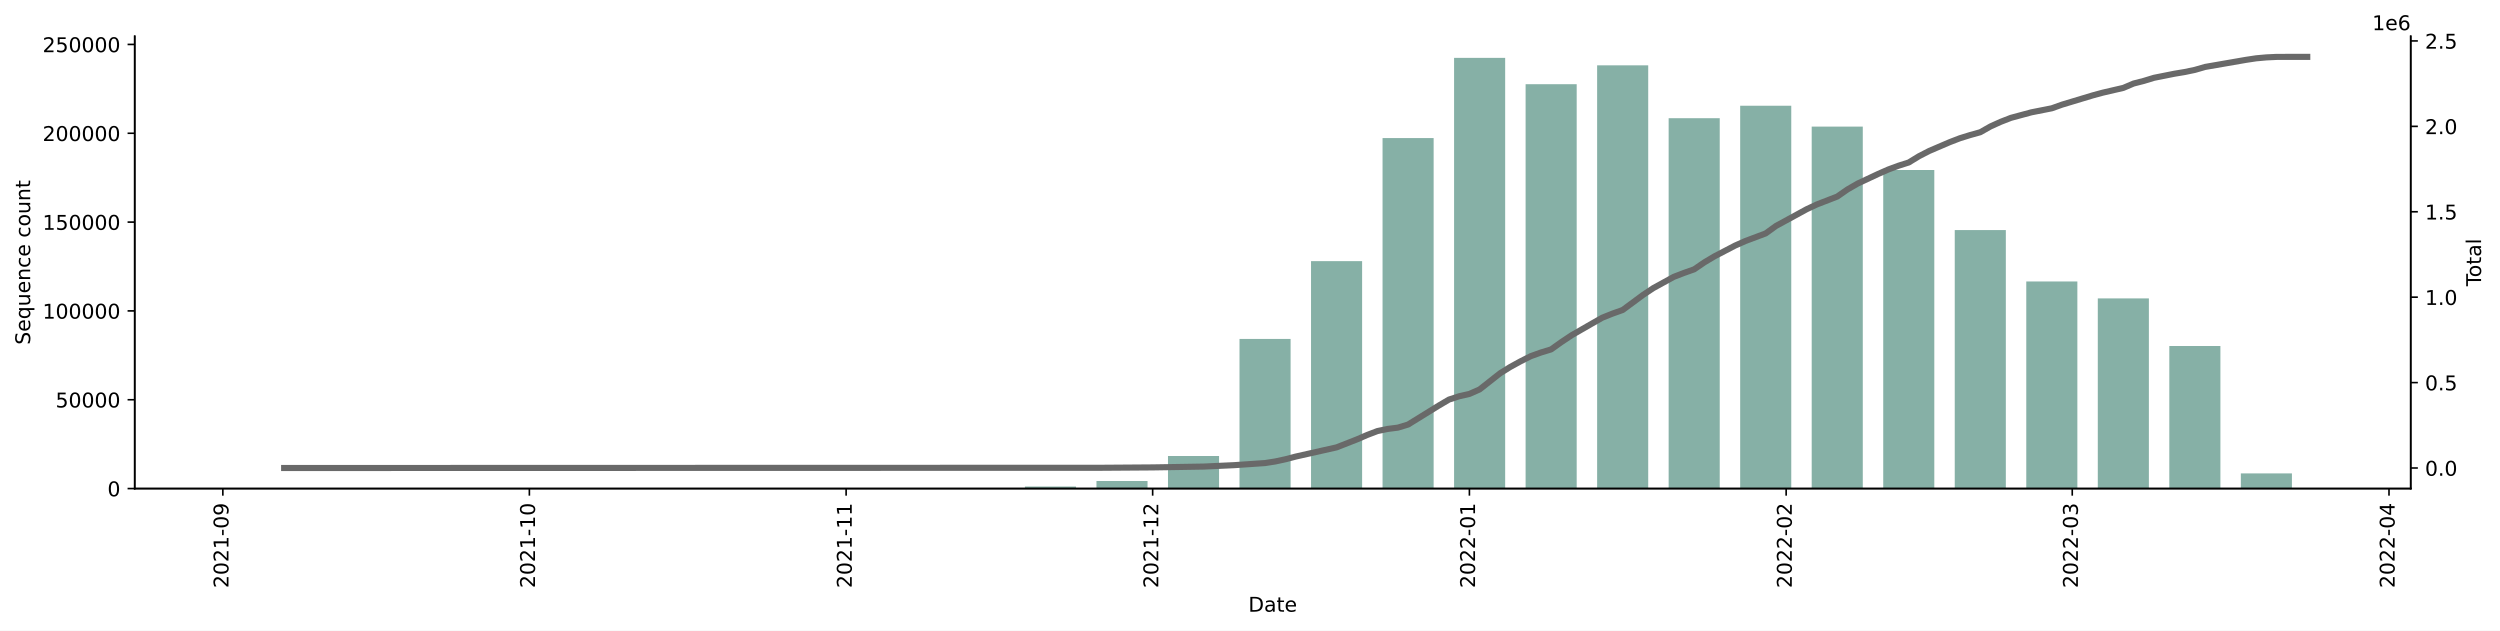
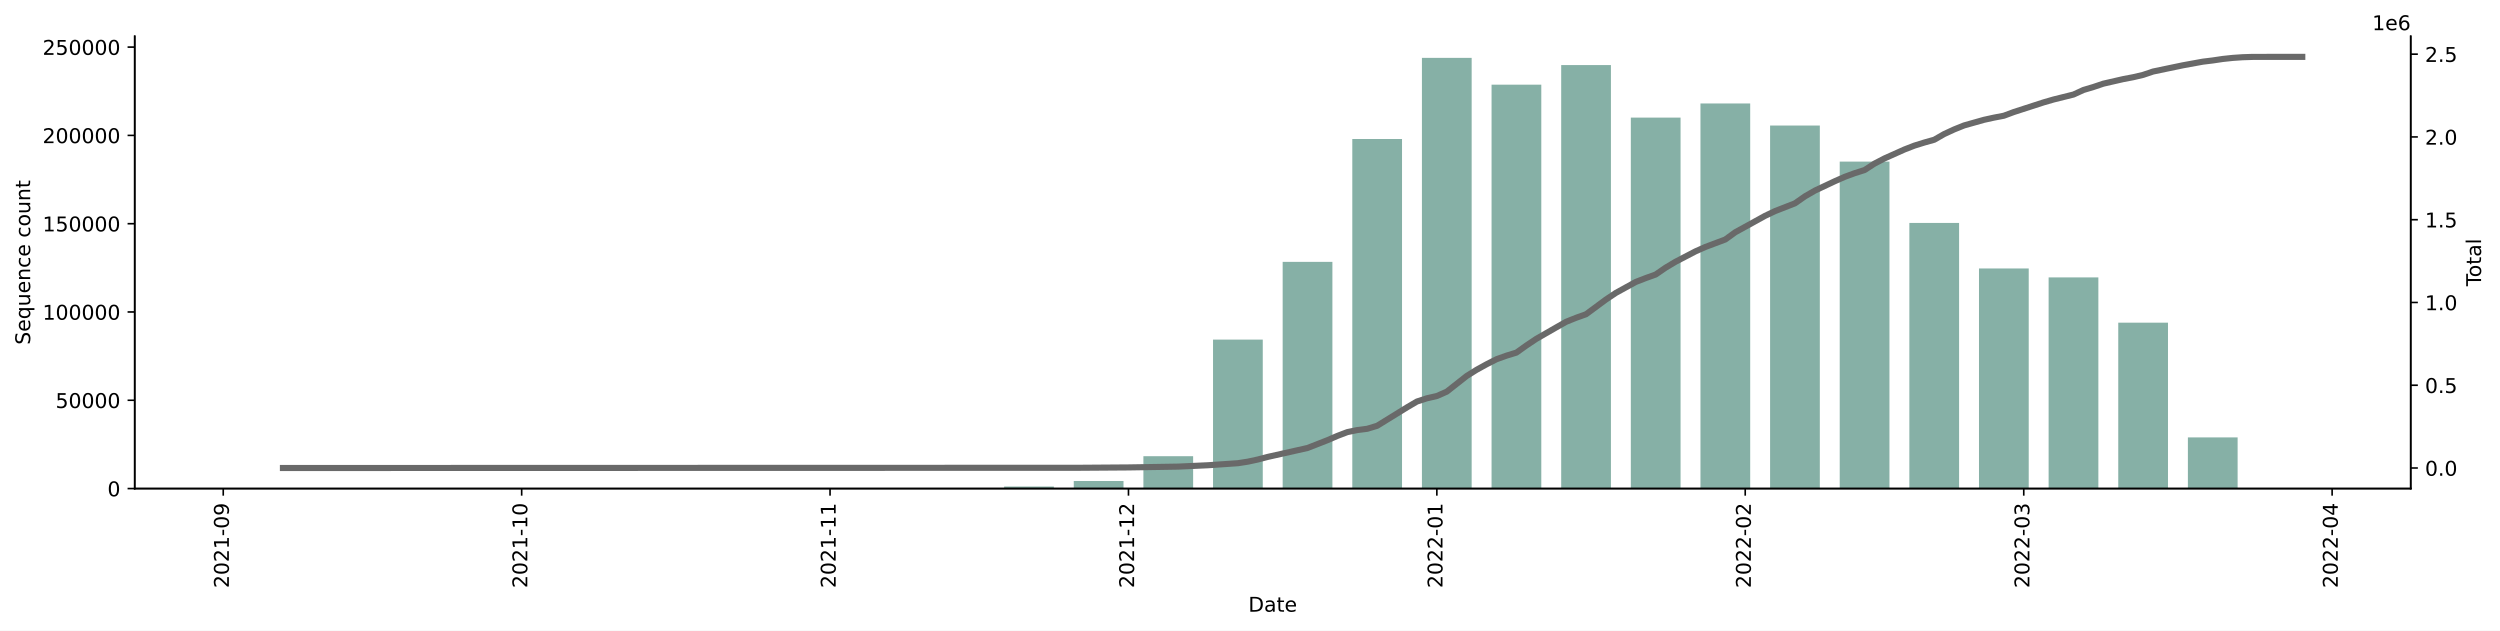
<svg xmlns="http://www.w3.org/2000/svg" xmlns:xlink="http://www.w3.org/1999/xlink" width="1225.834pt" height="309.219pt" viewBox="0 0 1225.834 309.219" version="1.1">
  <defs>
    <style type="text/css">*{stroke-linejoin: round; stroke-linecap: butt}</style>
  </defs>
  <g id="figure_1">
    <g id="patch_1">
      <path d="M 0 309.219  L 1225.834 309.219  L 1225.834 0  L 0 0  z " style="fill: #ffffff" />
    </g>
    <g id="axes_1">
      <g id="patch_2">
        <path d="M 66.053 239.558  L 1182.053 239.558  L 1182.053 17.798  L 66.053 17.798  z " style="fill: #ffffff" />
      </g>
      <g id="patch_3">
-         <path d="M 116.78 239.558  L 141.831 239.558  L 141.831 239.556  L 116.78 239.556  z " clip-path="url(#p757a3df836)" style="fill: #86b0a6" />
+         <path d="M 116.78 239.558  L 141.169 239.558  L 141.169 239.556  L 116.78 239.556  z " clip-path="url(#pe675990713)" style="fill: #86b0a6" />
      </g>
      <g id="patch_4">
-         <path d="M 151.851 239.558  L 176.902 239.558  L 176.902 239.556  L 151.851 239.556  z " clip-path="url(#p757a3df836)" style="fill: #86b0a6" />
+         <path d="M 150.924 239.558  L 175.312 239.558  L 175.312 239.556  L 150.924 239.556  z " clip-path="url(#pe675990713)" style="fill: #86b0a6" />
      </g>
      <g id="patch_5">
-         <path d="M 186.922 239.558  L 211.972 239.558  L 211.972 239.558  L 186.922 239.558  z " clip-path="url(#p757a3df836)" style="fill: #86b0a6" />
+         <path d="M 185.067 239.558  L 209.455 239.558  L 209.455 239.558  L 185.067 239.558  z " clip-path="url(#pe675990713)" style="fill: #86b0a6" />
      </g>
      <g id="patch_6">
-         <path d="M 221.993 239.558  L 247.043 239.558  L 247.043 239.546  L 221.993 239.546  z " clip-path="url(#p757a3df836)" style="fill: #86b0a6" />
+         <path d="M 219.21 239.558  L 243.599 239.558  L 243.599 239.546  L 219.21 239.546  z " clip-path="url(#pe675990713)" style="fill: #86b0a6" />
      </g>
      <g id="patch_7">
-         <path d="M 257.063 239.558  L 282.114 239.558  L 282.114 239.554  L 257.063 239.554  z " clip-path="url(#p757a3df836)" style="fill: #86b0a6" />
+         <path d="M 253.354 239.558  L 277.742 239.558  L 277.742 239.554  L 253.354 239.554  z " clip-path="url(#pe675990713)" style="fill: #86b0a6" />
      </g>
      <g id="patch_8">
-         <path d="M 292.134 239.558  L 317.184 239.558  L 317.184 239.551  L 292.134 239.551  z " clip-path="url(#p757a3df836)" style="fill: #86b0a6" />
+         <path d="M 287.497 239.558  L 311.885 239.558  L 311.885 239.552  L 287.497 239.552  z " clip-path="url(#pe675990713)" style="fill: #86b0a6" />
      </g>
      <g id="patch_9">
-         <path d="M 327.205 239.558  L 352.255 239.558  L 352.255 239.553  L 327.205 239.553  z " clip-path="url(#p757a3df836)" style="fill: #86b0a6" />
+         <path d="M 321.641 239.558  L 346.029 239.558  L 346.029 239.553  L 321.641 239.553  z " clip-path="url(#pe675990713)" style="fill: #86b0a6" />
      </g>
      <g id="patch_10">
-         <path d="M 362.275 239.558  L 387.326 239.558  L 387.326 239.55  L 362.275 239.55  z " clip-path="url(#p757a3df836)" style="fill: #86b0a6" />
+         <path d="M 355.784 239.558  L 380.172 239.558  L 380.172 239.55  L 355.784 239.55  z " clip-path="url(#pe675990713)" style="fill: #86b0a6" />
      </g>
      <g id="patch_11">
-         <path d="M 397.346 239.558  L 422.397 239.558  L 422.397 239.55  L 397.346 239.55  z " clip-path="url(#p757a3df836)" style="fill: #86b0a6" />
+         <path d="M 389.927 239.558  L 414.315 239.558  L 414.315 239.55  L 389.927 239.55  z " clip-path="url(#pe675990713)" style="fill: #86b0a6" />
      </g>
      <g id="patch_12">
-         <path d="M 432.417 239.558  L 457.467 239.558  L 457.467 239.526  L 432.417 239.526  z " clip-path="url(#p757a3df836)" style="fill: #86b0a6" />
+         <path d="M 424.071 239.558  L 448.459 239.558  L 448.459 239.528  L 424.071 239.528  z " clip-path="url(#pe675990713)" style="fill: #86b0a6" />
      </g>
      <g id="patch_13">
-         <path d="M 467.487 239.558  L 492.538 239.558  L 492.538 239.318  L 467.487 239.318  z " clip-path="url(#p757a3df836)" style="fill: #86b0a6" />
+         <path d="M 458.214 239.558  L 482.602 239.558  L 482.602 239.319  L 458.214 239.319  z " clip-path="url(#pe675990713)" style="fill: #86b0a6" />
      </g>
      <g id="patch_14">
-         <path d="M 502.558 239.558  L 527.609 239.558  L 527.609 238.566  L 502.558 238.566  z " clip-path="url(#p757a3df836)" style="fill: #86b0a6" />
+         <path d="M 492.357 239.558  L 516.745 239.558  L 516.745 238.573  L 492.357 238.573  z " clip-path="url(#pe675990713)" style="fill: #86b0a6" />
      </g>
      <g id="patch_15">
-         <path d="M 537.629 239.558  L 562.679 239.558  L 562.679 235.84  L 537.629 235.84  z " clip-path="url(#p757a3df836)" style="fill: #86b0a6" />
+         <path d="M 526.501 239.558  L 550.889 239.558  L 550.889 235.861  L 526.501 235.861  z " clip-path="url(#pe675990713)" style="fill: #86b0a6" />
      </g>
      <g id="patch_16">
-         <path d="M 572.7 239.558  L 597.75 239.558  L 597.75 223.598  L 572.7 223.598  z " clip-path="url(#p757a3df836)" style="fill: #86b0a6" />
+         <path d="M 560.644 239.558  L 585.032 239.558  L 585.032 223.679  L 560.644 223.679  z " clip-path="url(#pe675990713)" style="fill: #86b0a6" />
      </g>
      <g id="patch_17">
-         <path d="M 607.77 239.558  L 632.821 239.558  L 632.821 166.188  L 607.77 166.188  z " clip-path="url(#p757a3df836)" style="fill: #86b0a6" />
+         <path d="M 594.787 239.558  L 619.176 239.558  L 619.176 166.503  L 594.787 166.503  z " clip-path="url(#pe675990713)" style="fill: #86b0a6" />
      </g>
      <g id="patch_18">
-         <path d="M 642.841 239.558  L 667.892 239.558  L 667.892 128.056  L 642.841 128.056  z " clip-path="url(#p757a3df836)" style="fill: #86b0a6" />
+         <path d="M 628.931 239.558  L 653.319 239.558  L 653.319 128.388  L 628.931 128.388  z " clip-path="url(#pe675990713)" style="fill: #86b0a6" />
      </g>
      <g id="patch_19">
-         <path d="M 677.912 239.558  L 702.962 239.558  L 702.962 67.701  L 677.912 67.701  z " clip-path="url(#p757a3df836)" style="fill: #86b0a6" />
+         <path d="M 663.074 239.558  L 687.462 239.558  L 687.462 68.162  L 663.074 68.162  z " clip-path="url(#pe675990713)" style="fill: #86b0a6" />
      </g>
      <g id="patch_20">
-         <path d="M 712.982 239.558  L 738.033 239.558  L 738.033 28.358  L 712.982 28.358  z " clip-path="url(#p757a3df836)" style="fill: #86b0a6" />
+         <path d="M 697.217 239.558  L 721.606 239.558  L 721.606 28.358  L 697.217 28.358  z " clip-path="url(#pe675990713)" style="fill: #86b0a6" />
      </g>
      <g id="patch_21">
-         <path d="M 748.053 239.558  L 773.104 239.558  L 773.104 41.288  L 748.053 41.288  z " clip-path="url(#p757a3df836)" style="fill: #86b0a6" />
+         <path d="M 731.361 239.558  L 755.749 239.558  L 755.749 41.514  L 731.361 41.514  z " clip-path="url(#pe675990713)" style="fill: #86b0a6" />
      </g>
      <g id="patch_22">
-         <path d="M 783.124 239.558  L 808.174 239.558  L 808.174 32.046  L 783.124 32.046  z " clip-path="url(#p757a3df836)" style="fill: #86b0a6" />
+         <path d="M 765.504 239.558  L 789.892 239.558  L 789.892 31.92  L 765.504 31.92  z " clip-path="url(#pe675990713)" style="fill: #86b0a6" />
      </g>
      <g id="patch_23">
-         <path d="M 818.195 239.558  L 843.245 239.558  L 843.245 57.968  L 818.195 57.968  z " clip-path="url(#p757a3df836)" style="fill: #86b0a6" />
+         <path d="M 799.648 239.558  L 824.036 239.558  L 824.036 57.675  L 799.648 57.675  z " clip-path="url(#pe675990713)" style="fill: #86b0a6" />
      </g>
      <g id="patch_24">
-         <path d="M 853.265 239.558  L 878.316 239.558  L 878.316 51.854  L 853.265 51.854  z " clip-path="url(#p757a3df836)" style="fill: #86b0a6" />
+         <path d="M 833.791 239.558  L 858.179 239.558  L 858.179 50.742  L 833.791 50.742  z " clip-path="url(#pe675990713)" style="fill: #86b0a6" />
      </g>
      <g id="patch_25">
-         <path d="M 888.336 239.558  L 913.386 239.558  L 913.386 62.077  L 888.336 62.077  z " clip-path="url(#p757a3df836)" style="fill: #86b0a6" />
+         <path d="M 867.934 239.558  L 892.322 239.558  L 892.322 61.553  L 867.934 61.553  z " clip-path="url(#pe675990713)" style="fill: #86b0a6" />
      </g>
      <g id="patch_26">
-         <path d="M 923.407 239.558  L 948.457 239.558  L 948.457 83.346  L 923.407 83.346  z " clip-path="url(#p757a3df836)" style="fill: #86b0a6" />
+         <path d="M 902.078 239.558  L 926.466 239.558  L 926.466 79.249  L 902.078 79.249  z " clip-path="url(#pe675990713)" style="fill: #86b0a6" />
      </g>
      <g id="patch_27">
-         <path d="M 958.477 239.558  L 983.528 239.558  L 983.528 112.817  L 958.477 112.817  z " clip-path="url(#p757a3df836)" style="fill: #86b0a6" />
+         <path d="M 936.221 239.558  L 960.609 239.558  L 960.609 109.311  L 936.221 109.311  z " clip-path="url(#pe675990713)" style="fill: #86b0a6" />
      </g>
      <g id="patch_28">
-         <path d="M 993.548 239.558  L 1018.599 239.558  L 1018.599 138.009  L 993.548 138.009  z " clip-path="url(#p757a3df836)" style="fill: #86b0a6" />
+         <path d="M 970.364 239.558  L 994.752 239.558  L 994.752 131.653  L 970.364 131.653  z " clip-path="url(#pe675990713)" style="fill: #86b0a6" />
      </g>
      <g id="patch_29">
-         <path d="M 1028.619 239.558  L 1053.669 239.558  L 1053.669 146.325  L 1028.619 146.325  z " clip-path="url(#p757a3df836)" style="fill: #86b0a6" />
+         <path d="M 1004.508 239.558  L 1028.896 239.558  L 1028.896 136.007  L 1004.508 136.007  z " clip-path="url(#pe675990713)" style="fill: #86b0a6" />
      </g>
      <g id="patch_30">
-         <path d="M 1063.689 239.558  L 1088.74 239.558  L 1088.74 169.644  L 1063.689 169.644  z " clip-path="url(#p757a3df836)" style="fill: #86b0a6" />
+         <path d="M 1038.651 239.558  L 1063.039 239.558  L 1063.039 158.226  L 1038.651 158.226  z " clip-path="url(#pe675990713)" style="fill: #86b0a6" />
      </g>
      <g id="patch_31">
-         <path d="M 1098.76 239.558  L 1123.811 239.558  L 1123.811 232.125  L 1098.76 232.125  z " clip-path="url(#p757a3df836)" style="fill: #86b0a6" />
+         <path d="M 1072.794 239.558  L 1097.182 239.558  L 1097.182 214.458  L 1072.794 214.458  z " clip-path="url(#pe675990713)" style="fill: #86b0a6" />
+       </g>
+       <g id="patch_32">
+         <path d="M 1106.938 239.558  L 1131.326 239.558  L 1131.326 239.497  L 1106.938 239.497  z " clip-path="url(#pe675990713)" style="fill: #86b0a6" />
      </g>
      <g id="matplotlib.axis_1">
        <g id="xtick_1">
          <g id="line2d_1">
            <defs>
-               <path id="m87b706130f" d="M 0 0  L 0 3.5  " style="stroke: #000000; stroke-width: 0.8" />
-             </defs>
-             <g>
-               <use xlink:href="#m87b706130f" x="109.265" y="239.558" style="stroke: #000000; stroke-width: 0.8" />
+               <path id="m197192b899" d="M 0 0  L 0 3.5  " style="stroke: #000000; stroke-width: 0.8" />
+             </defs>
+             <g>
+               <use xlink:href="#m197192b899" x="109.464" y="239.558" style="stroke: #000000; stroke-width: 0.8" />
            </g>
          </g>
          <g id="text_1">
-             <g transform="translate(112.0246 288.3413)rotate(-90)scale(0.1 -0.1)">
+             <g transform="translate(112.2233 288.3413)rotate(-90)scale(0.1 -0.1)">
              <defs>
                <path id="DejaVuSans-32" d="M 1228 531  L 3431 531  L 3431 0  L 469 0  L 469 531  Q 828 903 1448 1529  Q 2069 2156 2228 2338  Q 2531 2678 2651 2914  Q 2772 3150 2772 3378  Q 2772 3750 2511 3984  Q 2250 4219 1831 4219  Q 1534 4219 1204 4116  Q 875 4013 500 3803  L 500 4441  Q 881 4594 1212 4672  Q 1544 4750 1819 4750  Q 2544 4750 2975 4387  Q 3406 4025 3406 3419  Q 3406 3131 3298 2873  Q 3191 2616 2906 2266  Q 2828 2175 2409 1742  Q 1991 1309 1228 531  z " transform="scale(0.015625)" />
                <path id="DejaVuSans-30" d="M 2034 4250  Q 1547 4250 1301 3770  Q 1056 3291 1056 2328  Q 1056 1369 1301 889  Q 1547 409 2034 409  Q 2525 409 2770 889  Q 3016 1369 3016 2328  Q 3016 3291 2770 3770  Q 2525 4250 2034 4250  z M 2034 4750  Q 2819 4750 3233 4129  Q 3647 3509 3647 2328  Q 3647 1150 3233 529  Q 2819 -91 2034 -91  Q 1250 -91 836 529  Q 422 1150 422 2328  Q 422 3509 836 4129  Q 1250 4750 2034 4750  z " transform="scale(0.015625)" />
                <path id="DejaVuSans-31" d="M 794 531  L 1825 531  L 1825 4091  L 703 3866  L 703 4441  L 1819 4666  L 2450 4666  L 2450 531  L 3481 531  L 3481 0  L 794 0  L 794 531  z " transform="scale(0.015625)" />
                <path id="DejaVuSans-2d" d="M 313 2009  L 1997 2009  L 1997 1497  L 313 1497  L 313 2009  z " transform="scale(0.015625)" />
                <path id="DejaVuSans-39" d="M 703 97  L 703 672  Q 941 559 1184 500  Q 1428 441 1663 441  Q 2288 441 2617 861  Q 2947 1281 2994 2138  Q 2813 1869 2534 1725  Q 2256 1581 1919 1581  Q 1219 1581 811 2004  Q 403 2428 403 3163  Q 403 3881 828 4315  Q 1253 4750 1959 4750  Q 2769 4750 3195 4129  Q 3622 3509 3622 2328  Q 3622 1225 3098 567  Q 2575 -91 1691 -91  Q 1453 -91 1209 -44  Q 966 3 703 97  z M 1959 2075  Q 2384 2075 2632 2365  Q 2881 2656 2881 3163  Q 2881 3666 2632 3958  Q 2384 4250 1959 4250  Q 1534 4250 1286 3958  Q 1038 3666 1038 3163  Q 1038 2656 1286 2365  Q 1534 2075 1959 2075  z " transform="scale(0.015625)" />
              </defs>
              <use xlink:href="#DejaVuSans-32" />
              <use xlink:href="#DejaVuSans-30" x="63.623" />
              <use xlink:href="#DejaVuSans-32" x="127.246" />
              <use xlink:href="#DejaVuSans-31" x="190.869" />
              <use xlink:href="#DejaVuSans-2d" x="254.492" />
              <use xlink:href="#DejaVuSans-30" x="290.576" />
              <use xlink:href="#DejaVuSans-39" x="354.199" />
            </g>
          </g>
        </g>
        <g id="xtick_2">
          <g id="line2d_2">
            <g>
-               <use xlink:href="#m87b706130f" x="259.568" y="239.558" style="stroke: #000000; stroke-width: 0.8" />
+               <use xlink:href="#m197192b899" x="255.793" y="239.558" style="stroke: #000000; stroke-width: 0.8" />
            </g>
          </g>
          <g id="text_2">
-             <g transform="translate(262.3277 288.3413)rotate(-90)scale(0.1 -0.1)">
+             <g transform="translate(258.552 288.3413)rotate(-90)scale(0.1 -0.1)">
              <use xlink:href="#DejaVuSans-32" />
              <use xlink:href="#DejaVuSans-30" x="63.623" />
              <use xlink:href="#DejaVuSans-32" x="127.246" />
              <use xlink:href="#DejaVuSans-31" x="190.869" />
              <use xlink:href="#DejaVuSans-2d" x="254.492" />
              <use xlink:href="#DejaVuSans-31" x="290.576" />
              <use xlink:href="#DejaVuSans-30" x="354.199" />
            </g>
          </g>
        </g>
        <g id="xtick_3">
          <g id="line2d_3">
            <g>
-               <use xlink:href="#m87b706130f" x="414.881" y="239.558" style="stroke: #000000; stroke-width: 0.8" />
+               <use xlink:href="#m197192b899" x="406.999" y="239.558" style="stroke: #000000; stroke-width: 0.8" />
            </g>
          </g>
          <g id="text_3">
-             <g transform="translate(417.6408 288.3413)rotate(-90)scale(0.1 -0.1)">
+             <g transform="translate(409.7583 288.3413)rotate(-90)scale(0.1 -0.1)">
              <use xlink:href="#DejaVuSans-32" />
              <use xlink:href="#DejaVuSans-30" x="63.623" />
              <use xlink:href="#DejaVuSans-32" x="127.246" />
              <use xlink:href="#DejaVuSans-31" x="190.869" />
              <use xlink:href="#DejaVuSans-2d" x="254.492" />
              <use xlink:href="#DejaVuSans-31" x="290.576" />
              <use xlink:href="#DejaVuSans-31" x="354.199" />
            </g>
          </g>
        </g>
        <g id="xtick_4">
          <g id="line2d_4">
            <g>
-               <use xlink:href="#m87b706130f" x="565.184" y="239.558" style="stroke: #000000; stroke-width: 0.8" />
+               <use xlink:href="#m197192b899" x="553.328" y="239.558" style="stroke: #000000; stroke-width: 0.8" />
            </g>
          </g>
          <g id="text_4">
-             <g transform="translate(567.9438 288.3413)rotate(-90)scale(0.1 -0.1)">
+             <g transform="translate(556.087 288.3413)rotate(-90)scale(0.1 -0.1)">
              <use xlink:href="#DejaVuSans-32" />
              <use xlink:href="#DejaVuSans-30" x="63.623" />
              <use xlink:href="#DejaVuSans-32" x="127.246" />
              <use xlink:href="#DejaVuSans-31" x="190.869" />
              <use xlink:href="#DejaVuSans-2d" x="254.492" />
              <use xlink:href="#DejaVuSans-31" x="290.576" />
              <use xlink:href="#DejaVuSans-32" x="354.199" />
            </g>
          </g>
        </g>
        <g id="xtick_5">
          <g id="line2d_5">
            <g>
-               <use xlink:href="#m87b706130f" x="720.498" y="239.558" style="stroke: #000000; stroke-width: 0.8" />
+               <use xlink:href="#m197192b899" x="704.534" y="239.558" style="stroke: #000000; stroke-width: 0.8" />
            </g>
          </g>
          <g id="text_5">
-             <g transform="translate(723.2569 288.3413)rotate(-90)scale(0.1 -0.1)">
+             <g transform="translate(707.2933 288.3413)rotate(-90)scale(0.1 -0.1)">
              <use xlink:href="#DejaVuSans-32" />
              <use xlink:href="#DejaVuSans-30" x="63.623" />
              <use xlink:href="#DejaVuSans-32" x="127.246" />
              <use xlink:href="#DejaVuSans-32" x="190.869" />
              <use xlink:href="#DejaVuSans-2d" x="254.492" />
              <use xlink:href="#DejaVuSans-30" x="290.576" />
              <use xlink:href="#DejaVuSans-31" x="354.199" />
            </g>
          </g>
        </g>
        <g id="xtick_6">
          <g id="line2d_6">
            <g>
-               <use xlink:href="#m87b706130f" x="875.811" y="239.558" style="stroke: #000000; stroke-width: 0.8" />
+               <use xlink:href="#m197192b899" x="855.74" y="239.558" style="stroke: #000000; stroke-width: 0.8" />
            </g>
          </g>
          <g id="text_6">
-             <g transform="translate(878.5701 288.3413)rotate(-90)scale(0.1 -0.1)">
+             <g transform="translate(858.4996 288.3413)rotate(-90)scale(0.1 -0.1)">
              <use xlink:href="#DejaVuSans-32" />
              <use xlink:href="#DejaVuSans-30" x="63.623" />
              <use xlink:href="#DejaVuSans-32" x="127.246" />
              <use xlink:href="#DejaVuSans-32" x="190.869" />
              <use xlink:href="#DejaVuSans-2d" x="254.492" />
              <use xlink:href="#DejaVuSans-30" x="290.576" />
              <use xlink:href="#DejaVuSans-32" x="354.199" />
            </g>
          </g>
        </g>
        <g id="xtick_7">
          <g id="line2d_7">
            <g>
-               <use xlink:href="#m87b706130f" x="1016.094" y="239.558" style="stroke: #000000; stroke-width: 0.8" />
+               <use xlink:href="#m197192b899" x="992.314" y="239.558" style="stroke: #000000; stroke-width: 0.8" />
            </g>
          </g>
          <g id="text_7">
-             <g transform="translate(1018.853 288.3413)rotate(-90)scale(0.1 -0.1)">
+             <g transform="translate(995.073 288.3413)rotate(-90)scale(0.1 -0.1)">
              <defs>
                <path id="DejaVuSans-33" d="M 2597 2516  Q 3050 2419 3304 2112  Q 3559 1806 3559 1356  Q 3559 666 3084 287  Q 2609 -91 1734 -91  Q 1441 -91 1130 -33  Q 819 25 488 141  L 488 750  Q 750 597 1062 519  Q 1375 441 1716 441  Q 2309 441 2620 675  Q 2931 909 2931 1356  Q 2931 1769 2642 2001  Q 2353 2234 1838 2234  L 1294 2234  L 1294 2753  L 1863 2753  Q 2328 2753 2575 2939  Q 2822 3125 2822 3475  Q 2822 3834 2567 4026  Q 2313 4219 1838 4219  Q 1578 4219 1281 4162  Q 984 4106 628 3988  L 628 4550  Q 988 4650 1302 4700  Q 1616 4750 1894 4750  Q 2613 4750 3031 4423  Q 3450 4097 3450 3541  Q 3450 3153 3228 2886  Q 3006 2619 2597 2516  z " transform="scale(0.015625)" />
              </defs>
              <use xlink:href="#DejaVuSans-32" />
              <use xlink:href="#DejaVuSans-30" x="63.623" />
              <use xlink:href="#DejaVuSans-32" x="127.246" />
              <use xlink:href="#DejaVuSans-32" x="190.869" />
              <use xlink:href="#DejaVuSans-2d" x="254.492" />
              <use xlink:href="#DejaVuSans-30" x="290.576" />
              <use xlink:href="#DejaVuSans-33" x="354.199" />
            </g>
          </g>
        </g>
        <g id="xtick_8">
          <g id="line2d_8">
            <g>
-               <use xlink:href="#m87b706130f" x="1171.407" y="239.558" style="stroke: #000000; stroke-width: 0.8" />
+               <use xlink:href="#m197192b899" x="1143.52" y="239.558" style="stroke: #000000; stroke-width: 0.8" />
            </g>
          </g>
          <g id="text_8">
-             <g transform="translate(1174.166 288.3413)rotate(-90)scale(0.1 -0.1)">
+             <g transform="translate(1146.279 288.3413)rotate(-90)scale(0.1 -0.1)">
              <defs>
                <path id="DejaVuSans-34" d="M 2419 4116  L 825 1625  L 2419 1625  L 2419 4116  z M 2253 4666  L 3047 4666  L 3047 1625  L 3713 1625  L 3713 1100  L 3047 1100  L 3047 0  L 2419 0  L 2419 1100  L 313 1100  L 313 1709  L 2253 4666  z " transform="scale(0.015625)" />
              </defs>
              <use xlink:href="#DejaVuSans-32" />
              <use xlink:href="#DejaVuSans-30" x="63.623" />
              <use xlink:href="#DejaVuSans-32" x="127.246" />
              <use xlink:href="#DejaVuSans-32" x="190.869" />
              <use xlink:href="#DejaVuSans-2d" x="254.492" />
              <use xlink:href="#DejaVuSans-30" x="290.576" />
              <use xlink:href="#DejaVuSans-34" x="354.199" />
            </g>
          </g>
        </g>
        <g id="text_9">
          <g transform="translate(612.1023 299.9397)scale(0.1 -0.1)">
            <defs>
              <path id="DejaVuSans-44" d="M 1259 4147  L 1259 519  L 2022 519  Q 2988 519 3436 956  Q 3884 1394 3884 2338  Q 3884 3275 3436 3711  Q 2988 4147 2022 4147  L 1259 4147  z M 628 4666  L 1925 4666  Q 3281 4666 3915 4102  Q 4550 3538 4550 2338  Q 4550 1131 3912 565  Q 3275 0 1925 0  L 628 0  L 628 4666  z " transform="scale(0.015625)" />
              <path id="DejaVuSans-61" d="M 2194 1759  Q 1497 1759 1228 1600  Q 959 1441 959 1056  Q 959 750 1161 570  Q 1363 391 1709 391  Q 2188 391 2477 730  Q 2766 1069 2766 1631  L 2766 1759  L 2194 1759  z M 3341 1997  L 3341 0  L 2766 0  L 2766 531  Q 2569 213 2275 61  Q 1981 -91 1556 -91  Q 1019 -91 701 211  Q 384 513 384 1019  Q 384 1609 779 1909  Q 1175 2209 1959 2209  L 2766 2209  L 2766 2266  Q 2766 2663 2505 2880  Q 2244 3097 1772 3097  Q 1472 3097 1187 3025  Q 903 2953 641 2809  L 641 3341  Q 956 3463 1253 3523  Q 1550 3584 1831 3584  Q 2591 3584 2966 3190  Q 3341 2797 3341 1997  z " transform="scale(0.015625)" />
              <path id="DejaVuSans-74" d="M 1172 4494  L 1172 3500  L 2356 3500  L 2356 3053  L 1172 3053  L 1172 1153  Q 1172 725 1289 603  Q 1406 481 1766 481  L 2356 481  L 2356 0  L 1766 0  Q 1100 0 847 248  Q 594 497 594 1153  L 594 3053  L 172 3053  L 172 3500  L 594 3500  L 594 4494  L 1172 4494  z " transform="scale(0.015625)" />
              <path id="DejaVuSans-65" d="M 3597 1894  L 3597 1613  L 953 1613  Q 991 1019 1311 708  Q 1631 397 2203 397  Q 2534 397 2845 478  Q 3156 559 3463 722  L 3463 178  Q 3153 47 2828 -22  Q 2503 -91 2169 -91  Q 1331 -91 842 396  Q 353 884 353 1716  Q 353 2575 817 3079  Q 1281 3584 2069 3584  Q 2775 3584 3186 3129  Q 3597 2675 3597 1894  z M 3022 2063  Q 3016 2534 2758 2815  Q 2500 3097 2075 3097  Q 1594 3097 1305 2825  Q 1016 2553 972 2059  L 3022 2063  z " transform="scale(0.015625)" />
            </defs>
            <use xlink:href="#DejaVuSans-44" />
            <use xlink:href="#DejaVuSans-61" x="77.002" />
            <use xlink:href="#DejaVuSans-74" x="138.281" />
            <use xlink:href="#DejaVuSans-65" x="177.49" />
          </g>
        </g>
      </g>
      <g id="matplotlib.axis_2">
        <g id="ytick_1">
          <g id="line2d_9">
            <defs>
-               <path id="mad1b71634c" d="M 0 0  L -3.5 0  " style="stroke: #000000; stroke-width: 0.8" />
-             </defs>
-             <g>
-               <use xlink:href="#mad1b71634c" x="66.053" y="239.558" style="stroke: #000000; stroke-width: 0.8" />
+               <path id="m567284d231" d="M 0 0  L -3.5 0  " style="stroke: #000000; stroke-width: 0.8" />
+             </defs>
+             <g>
+               <use xlink:href="#m567284d231" x="66.053" y="239.558" style="stroke: #000000; stroke-width: 0.8" />
            </g>
          </g>
          <g id="text_10">
            <g transform="translate(52.69062 243.3577)scale(0.1 -0.1)">
              <use xlink:href="#DejaVuSans-30" />
            </g>
          </g>
        </g>
        <g id="ytick_2">
          <g id="line2d_10">
            <g>
-               <use xlink:href="#mad1b71634c" x="66.053" y="196.004" style="stroke: #000000; stroke-width: 0.8" />
+               <use xlink:href="#m567284d231" x="66.053" y="196.265" style="stroke: #000000; stroke-width: 0.8" />
            </g>
          </g>
          <g id="text_11">
-             <g transform="translate(27.24063 199.8034)scale(0.1 -0.1)">
+             <g transform="translate(27.24063 200.0646)scale(0.1 -0.1)">
              <defs>
                <path id="DejaVuSans-35" d="M 691 4666  L 3169 4666  L 3169 4134  L 1269 4134  L 1269 2991  Q 1406 3038 1543 3061  Q 1681 3084 1819 3084  Q 2600 3084 3056 2656  Q 3513 2228 3513 1497  Q 3513 744 3044 326  Q 2575 -91 1722 -91  Q 1428 -91 1123 -41  Q 819 9 494 109  L 494 744  Q 775 591 1075 516  Q 1375 441 1709 441  Q 2250 441 2565 725  Q 2881 1009 2881 1497  Q 2881 1984 2565 2268  Q 2250 2553 1709 2553  Q 1456 2553 1204 2497  Q 953 2441 691 2322  L 691 4666  z " transform="scale(0.015625)" />
              </defs>
              <use xlink:href="#DejaVuSans-35" />
              <use xlink:href="#DejaVuSans-30" x="63.623" />
              <use xlink:href="#DejaVuSans-30" x="127.246" />
              <use xlink:href="#DejaVuSans-30" x="190.869" />
              <use xlink:href="#DejaVuSans-30" x="254.492" />
            </g>
          </g>
        </g>
        <g id="ytick_3">
          <g id="line2d_11">
            <g>
-               <use xlink:href="#mad1b71634c" x="66.053" y="152.45" style="stroke: #000000; stroke-width: 0.8" />
+               <use xlink:href="#m567284d231" x="66.053" y="152.972" style="stroke: #000000; stroke-width: 0.8" />
            </g>
          </g>
          <g id="text_12">
-             <g transform="translate(20.87813 156.2491)scale(0.1 -0.1)">
+             <g transform="translate(20.87813 156.7715)scale(0.1 -0.1)">
              <use xlink:href="#DejaVuSans-31" />
              <use xlink:href="#DejaVuSans-30" x="63.623" />
              <use xlink:href="#DejaVuSans-30" x="127.246" />
              <use xlink:href="#DejaVuSans-30" x="190.869" />
              <use xlink:href="#DejaVuSans-30" x="254.492" />
              <use xlink:href="#DejaVuSans-30" x="318.115" />
            </g>
          </g>
        </g>
        <g id="ytick_4">
          <g id="line2d_12">
            <g>
-               <use xlink:href="#mad1b71634c" x="66.053" y="108.896" style="stroke: #000000; stroke-width: 0.8" />
+               <use xlink:href="#m567284d231" x="66.053" y="109.679" style="stroke: #000000; stroke-width: 0.8" />
            </g>
          </g>
          <g id="text_13">
-             <g transform="translate(20.87813 112.6948)scale(0.1 -0.1)">
+             <g transform="translate(20.87813 113.4785)scale(0.1 -0.1)">
              <use xlink:href="#DejaVuSans-31" />
              <use xlink:href="#DejaVuSans-35" x="63.623" />
              <use xlink:href="#DejaVuSans-30" x="127.246" />
              <use xlink:href="#DejaVuSans-30" x="190.869" />
              <use xlink:href="#DejaVuSans-30" x="254.492" />
              <use xlink:href="#DejaVuSans-30" x="318.115" />
            </g>
          </g>
        </g>
        <g id="ytick_5">
          <g id="line2d_13">
            <g>
-               <use xlink:href="#mad1b71634c" x="66.053" y="65.341" style="stroke: #000000; stroke-width: 0.8" />
+               <use xlink:href="#m567284d231" x="66.053" y="66.386" style="stroke: #000000; stroke-width: 0.8" />
            </g>
          </g>
          <g id="text_14">
-             <g transform="translate(20.87813 69.14048)scale(0.1 -0.1)">
+             <g transform="translate(20.87813 70.18542)scale(0.1 -0.1)">
              <use xlink:href="#DejaVuSans-32" />
              <use xlink:href="#DejaVuSans-30" x="63.623" />
              <use xlink:href="#DejaVuSans-30" x="127.246" />
              <use xlink:href="#DejaVuSans-30" x="190.869" />
              <use xlink:href="#DejaVuSans-30" x="254.492" />
              <use xlink:href="#DejaVuSans-30" x="318.115" />
            </g>
          </g>
        </g>
        <g id="ytick_6">
          <g id="line2d_14">
            <g>
-               <use xlink:href="#mad1b71634c" x="66.053" y="21.787" style="stroke: #000000; stroke-width: 0.8" />
+               <use xlink:href="#m567284d231" x="66.053" y="23.093" style="stroke: #000000; stroke-width: 0.8" />
            </g>
          </g>
          <g id="text_15">
-             <g transform="translate(20.87813 25.58618)scale(0.1 -0.1)">
+             <g transform="translate(20.87813 26.89235)scale(0.1 -0.1)">
              <use xlink:href="#DejaVuSans-32" />
              <use xlink:href="#DejaVuSans-35" x="63.623" />
              <use xlink:href="#DejaVuSans-30" x="127.246" />
              <use xlink:href="#DejaVuSans-30" x="190.869" />
              <use xlink:href="#DejaVuSans-30" x="254.492" />
              <use xlink:href="#DejaVuSans-30" x="318.115" />
            </g>
          </g>
        </g>
        <g id="text_16">
          <g transform="translate(14.79844 169.0386)rotate(-90)scale(0.1 -0.1)">
            <defs>
              <path id="DejaVuSans-53" d="M 3425 4513  L 3425 3897  Q 3066 4069 2747 4153  Q 2428 4238 2131 4238  Q 1616 4238 1336 4038  Q 1056 3838 1056 3469  Q 1056 3159 1242 3001  Q 1428 2844 1947 2747  L 2328 2669  Q 3034 2534 3370 2195  Q 3706 1856 3706 1288  Q 3706 609 3251 259  Q 2797 -91 1919 -91  Q 1588 -91 1214 -16  Q 841 59 441 206  L 441 856  Q 825 641 1194 531  Q 1563 422 1919 422  Q 2459 422 2753 634  Q 3047 847 3047 1241  Q 3047 1584 2836 1778  Q 2625 1972 2144 2069  L 1759 2144  Q 1053 2284 737 2584  Q 422 2884 422 3419  Q 422 4038 858 4394  Q 1294 4750 2059 4750  Q 2388 4750 2728 4690  Q 3069 4631 3425 4513  z " transform="scale(0.015625)" />
              <path id="DejaVuSans-71" d="M 947 1747  Q 947 1113 1208 752  Q 1469 391 1925 391  Q 2381 391 2643 752  Q 2906 1113 2906 1747  Q 2906 2381 2643 2742  Q 2381 3103 1925 3103  Q 1469 3103 1208 2742  Q 947 2381 947 1747  z M 2906 525  Q 2725 213 2448 61  Q 2172 -91 1784 -91  Q 1150 -91 751 415  Q 353 922 353 1747  Q 353 2572 751 3078  Q 1150 3584 1784 3584  Q 2172 3584 2448 3432  Q 2725 3281 2906 2969  L 2906 3500  L 3481 3500  L 3481 -1331  L 2906 -1331  L 2906 525  z " transform="scale(0.015625)" />
              <path id="DejaVuSans-75" d="M 544 1381  L 544 3500  L 1119 3500  L 1119 1403  Q 1119 906 1312 657  Q 1506 409 1894 409  Q 2359 409 2629 706  Q 2900 1003 2900 1516  L 2900 3500  L 3475 3500  L 3475 0  L 2900 0  L 2900 538  Q 2691 219 2414 64  Q 2138 -91 1772 -91  Q 1169 -91 856 284  Q 544 659 544 1381  z M 1991 3584  L 1991 3584  z " transform="scale(0.015625)" />
              <path id="DejaVuSans-6e" d="M 3513 2113  L 3513 0  L 2938 0  L 2938 2094  Q 2938 2591 2744 2837  Q 2550 3084 2163 3084  Q 1697 3084 1428 2787  Q 1159 2491 1159 1978  L 1159 0  L 581 0  L 581 3500  L 1159 3500  L 1159 2956  Q 1366 3272 1645 3428  Q 1925 3584 2291 3584  Q 2894 3584 3203 3211  Q 3513 2838 3513 2113  z " transform="scale(0.015625)" />
              <path id="DejaVuSans-63" d="M 3122 3366  L 3122 2828  Q 2878 2963 2633 3030  Q 2388 3097 2138 3097  Q 1578 3097 1268 2742  Q 959 2388 959 1747  Q 959 1106 1268 751  Q 1578 397 2138 397  Q 2388 397 2633 464  Q 2878 531 3122 666  L 3122 134  Q 2881 22 2623 -34  Q 2366 -91 2075 -91  Q 1284 -91 818 406  Q 353 903 353 1747  Q 353 2603 823 3093  Q 1294 3584 2113 3584  Q 2378 3584 2631 3529  Q 2884 3475 3122 3366  z " transform="scale(0.015625)" />
              <path id="DejaVuSans-20" transform="scale(0.015625)" />
              <path id="DejaVuSans-6f" d="M 1959 3097  Q 1497 3097 1228 2736  Q 959 2375 959 1747  Q 959 1119 1226 758  Q 1494 397 1959 397  Q 2419 397 2687 759  Q 2956 1122 2956 1747  Q 2956 2369 2687 2733  Q 2419 3097 1959 3097  z M 1959 3584  Q 2709 3584 3137 3096  Q 3566 2609 3566 1747  Q 3566 888 3137 398  Q 2709 -91 1959 -91  Q 1206 -91 779 398  Q 353 888 353 1747  Q 353 2609 779 3096  Q 1206 3584 1959 3584  z " transform="scale(0.015625)" />
            </defs>
            <use xlink:href="#DejaVuSans-53" />
            <use xlink:href="#DejaVuSans-65" x="63.477" />
            <use xlink:href="#DejaVuSans-71" x="125" />
            <use xlink:href="#DejaVuSans-75" x="188.477" />
            <use xlink:href="#DejaVuSans-65" x="251.855" />
            <use xlink:href="#DejaVuSans-6e" x="313.379" />
            <use xlink:href="#DejaVuSans-63" x="376.758" />
            <use xlink:href="#DejaVuSans-65" x="431.738" />
            <use xlink:href="#DejaVuSans-20" x="493.262" />
            <use xlink:href="#DejaVuSans-63" x="525.049" />
            <use xlink:href="#DejaVuSans-6f" x="580.029" />
            <use xlink:href="#DejaVuSans-75" x="641.211" />
            <use xlink:href="#DejaVuSans-6e" x="704.59" />
            <use xlink:href="#DejaVuSans-74" x="767.969" />
          </g>
        </g>
      </g>
-       <g id="patch_32">
+       <g id="patch_33">
        <path d="M 66.053 239.558  L 66.053 17.798  " style="fill: none; stroke: #000000; stroke-width: 0.8; stroke-linejoin: miter; stroke-linecap: square" />
      </g>
-       <g id="patch_33">
+       <g id="patch_34">
        <path d="M 1182.053 239.558  L 1182.053 17.798  " style="fill: none; stroke: #000000; stroke-width: 0.8; stroke-linejoin: miter; stroke-linecap: square" />
      </g>
-       <g id="patch_34">
+       <g id="patch_35">
        <path d="M 66.053 239.558  L 1182.053 239.558  " style="fill: none; stroke: #000000; stroke-width: 0.8; stroke-linejoin: miter; stroke-linecap: square" />
      </g>
    </g>
    <g id="axes_2">
      <g id="matplotlib.axis_3">
        <g id="ytick_7">
          <g id="line2d_15">
            <defs>
-               <path id="m5a87716359" d="M 0 0  L 3.5 0  " style="stroke: #000000; stroke-width: 0.8" />
-             </defs>
-             <g>
-               <use xlink:href="#m5a87716359" x="1182.053" y="229.479" style="stroke: #000000; stroke-width: 0.8" />
+               <path id="ma2256261b3" d="M 0 0  L 3.5 0  " style="stroke: #000000; stroke-width: 0.8" />
+             </defs>
+             <g>
+               <use xlink:href="#ma2256261b3" x="1182.053" y="229.479" style="stroke: #000000; stroke-width: 0.8" />
            </g>
          </g>
          <g id="text_17">
            <g transform="translate(1189.053 233.2777)scale(0.1 -0.1)">
              <defs>
                <path id="DejaVuSans-2e" d="M 684 794  L 1344 794  L 1344 0  L 684 0  L 684 794  z " transform="scale(0.015625)" />
              </defs>
              <use xlink:href="#DejaVuSans-30" />
              <use xlink:href="#DejaVuSans-2e" x="63.623" />
              <use xlink:href="#DejaVuSans-30" x="95.41" />
            </g>
          </g>
        </g>
        <g id="ytick_8">
          <g id="line2d_16">
            <g>
-               <use xlink:href="#m5a87716359" x="1182.053" y="187.598" style="stroke: #000000; stroke-width: 0.8" />
+               <use xlink:href="#ma2256261b3" x="1182.053" y="188.895" style="stroke: #000000; stroke-width: 0.8" />
            </g>
          </g>
          <g id="text_18">
-             <g transform="translate(1189.053 191.3972)scale(0.1 -0.1)">
+             <g transform="translate(1189.053 192.6943)scale(0.1 -0.1)">
              <use xlink:href="#DejaVuSans-30" />
              <use xlink:href="#DejaVuSans-2e" x="63.623" />
              <use xlink:href="#DejaVuSans-35" x="95.41" />
            </g>
          </g>
        </g>
        <g id="ytick_9">
          <g id="line2d_17">
            <g>
-               <use xlink:href="#m5a87716359" x="1182.053" y="145.717" style="stroke: #000000; stroke-width: 0.8" />
+               <use xlink:href="#ma2256261b3" x="1182.053" y="148.312" style="stroke: #000000; stroke-width: 0.8" />
            </g>
          </g>
          <g id="text_19">
-             <g transform="translate(1189.053 149.5167)scale(0.1 -0.1)">
+             <g transform="translate(1189.053 152.1108)scale(0.1 -0.1)">
              <use xlink:href="#DejaVuSans-31" />
              <use xlink:href="#DejaVuSans-2e" x="63.623" />
              <use xlink:href="#DejaVuSans-30" x="95.41" />
            </g>
          </g>
        </g>
        <g id="ytick_10">
          <g id="line2d_18">
            <g>
-               <use xlink:href="#m5a87716359" x="1182.053" y="103.837" style="stroke: #000000; stroke-width: 0.8" />
+               <use xlink:href="#ma2256261b3" x="1182.053" y="107.728" style="stroke: #000000; stroke-width: 0.8" />
            </g>
          </g>
          <g id="text_20">
-             <g transform="translate(1189.053 107.6361)scale(0.1 -0.1)">
+             <g transform="translate(1189.053 111.5273)scale(0.1 -0.1)">
              <use xlink:href="#DejaVuSans-31" />
              <use xlink:href="#DejaVuSans-2e" x="63.623" />
              <use xlink:href="#DejaVuSans-35" x="95.41" />
            </g>
          </g>
        </g>
        <g id="ytick_11">
          <g id="line2d_19">
            <g>
-               <use xlink:href="#m5a87716359" x="1182.053" y="61.956" style="stroke: #000000; stroke-width: 0.8" />
+               <use xlink:href="#ma2256261b3" x="1182.053" y="67.145" style="stroke: #000000; stroke-width: 0.8" />
            </g>
          </g>
          <g id="text_21">
-             <g transform="translate(1189.053 65.7556)scale(0.1 -0.1)">
+             <g transform="translate(1189.053 70.94387)scale(0.1 -0.1)">
              <use xlink:href="#DejaVuSans-32" />
              <use xlink:href="#DejaVuSans-2e" x="63.623" />
              <use xlink:href="#DejaVuSans-30" x="95.41" />
            </g>
          </g>
        </g>
        <g id="ytick_12">
          <g id="line2d_20">
            <g>
-               <use xlink:href="#m5a87716359" x="1182.053" y="20.076" style="stroke: #000000; stroke-width: 0.8" />
+               <use xlink:href="#ma2256261b3" x="1182.053" y="26.561" style="stroke: #000000; stroke-width: 0.8" />
            </g>
          </g>
          <g id="text_22">
-             <g transform="translate(1189.053 23.87506)scale(0.1 -0.1)">
+             <g transform="translate(1189.053 30.3604)scale(0.1 -0.1)">
              <use xlink:href="#DejaVuSans-32" />
              <use xlink:href="#DejaVuSans-2e" x="63.623" />
              <use xlink:href="#DejaVuSans-35" x="95.41" />
            </g>
          </g>
        </g>
        <g id="text_23">
          <g transform="translate(1216.555 140.355)rotate(-90)scale(0.1 -0.1)">
            <defs>
              <path id="DejaVuSans-54" d="M -19 4666  L 3928 4666  L 3928 4134  L 2272 4134  L 2272 0  L 1638 0  L 1638 4134  L -19 4134  L -19 4666  z " transform="scale(0.015625)" />
              <path id="DejaVuSans-6c" d="M 603 4863  L 1178 4863  L 1178 0  L 603 0  L 603 4863  z " transform="scale(0.015625)" />
            </defs>
            <use xlink:href="#DejaVuSans-54" />
            <use xlink:href="#DejaVuSans-6f" x="44.084" />
            <use xlink:href="#DejaVuSans-74" x="105.266" />
            <use xlink:href="#DejaVuSans-61" x="144.475" />
            <use xlink:href="#DejaVuSans-6c" x="205.754" />
          </g>
        </g>
        <g id="text_24">
          <g transform="translate(1163.175 14.79844)scale(0.1 -0.1)">
            <defs>
              <path id="DejaVuSans-36" d="M 2113 2584  Q 1688 2584 1439 2293  Q 1191 2003 1191 1497  Q 1191 994 1439 701  Q 1688 409 2113 409  Q 2538 409 2786 701  Q 3034 994 3034 1497  Q 3034 2003 2786 2293  Q 2538 2584 2113 2584  z M 3366 4563  L 3366 3988  Q 3128 4100 2886 4159  Q 2644 4219 2406 4219  Q 1781 4219 1451 3797  Q 1122 3375 1075 2522  Q 1259 2794 1537 2939  Q 1816 3084 2150 3084  Q 2853 3084 3261 2657  Q 3669 2231 3669 1497  Q 3669 778 3244 343  Q 2819 -91 2113 -91  Q 1303 -91 875 529  Q 447 1150 447 2328  Q 447 3434 972 4092  Q 1497 4750 2381 4750  Q 2619 4750 2861 4703  Q 3103 4656 3366 4563  z " transform="scale(0.015625)" />
            </defs>
            <use xlink:href="#DejaVuSans-31" />
            <use xlink:href="#DejaVuSans-65" x="63.623" />
            <use xlink:href="#DejaVuSans-36" x="125.146" />
          </g>
        </g>
      </g>
      <g id="line2d_21">
-         <path d="M 139.326 229.478  L 540.134 229.369  L 565.184 229.186  L 590.235 228.773  L 605.265 228.08  L 620.296 227.053  L 625.306 226.271  L 630.316 225.188  L 635.326 223.873  L 655.366 219.36  L 665.386 215.437  L 670.397 213.273  L 675.407 211.36  L 680.417 210.322  L 685.427 209.683  L 690.437 208.163  L 705.467 198.874  L 710.477 195.923  L 715.487 194.295  L 720.498 193.157  L 725.508 190.945  L 735.528 183.052  L 740.538 179.927  L 745.548 177.183  L 750.558 174.654  L 755.568 172.849  L 760.578 171.315  L 765.588 167.738  L 770.599 164.402  L 780.619 158.632  L 785.629 155.792  L 790.639 153.784  L 795.649 152  L 805.669 144.593  L 810.679 141.263  L 820.7 135.757  L 825.71 133.83  L 830.72 132.053  L 835.73 128.627  L 840.74 125.648  L 850.76 120.425  L 855.77 118.203  L 865.79 114.439  L 870.801 110.808  L 885.831 102.607  L 890.841 100.257  L 900.861 96.377  L 905.871 92.895  L 910.881 90.007  L 920.902 85.302  L 925.912 83.102  L 930.922 81.254  L 935.932 79.664  L 940.942 76.597  L 945.952 74.021  L 955.972 69.723  L 960.982 67.793  L 965.993 66.233  L 971.003 64.834  L 976.013 61.994  L 981.023 59.728  L 986.033 57.783  L 996.053 55.076  L 1006.073 53.101  L 1011.083 51.31  L 1026.114 46.776  L 1031.124 45.42  L 1041.144 43.095  L 1046.154 40.96  L 1051.164 39.677  L 1056.174 38.149  L 1066.195 36.151  L 1071.205 35.316  L 1076.215 34.272  L 1081.225 32.824  L 1101.265 29.35  L 1106.275 28.593  L 1111.285 28.138  L 1116.296 27.903  L 1131.326 27.878  L 1131.326 27.878  " clip-path="url(#p757a3df836)" style="fill: none; stroke: #696969; stroke-width: 3; stroke-linecap: square" />
-       </g>
-       <g id="patch_35">
+         <path d="M 138.73 229.478  L 528.939 229.373  L 553.328 229.195  L 577.716 228.795  L 592.349 228.123  L 606.981 227.127  L 611.859 226.367  L 616.737 225.314  L 621.614 224.036  L 641.125 219.66  L 650.88 215.846  L 655.758 213.741  L 660.635 211.883  L 665.513 210.873  L 670.391 210.251  L 675.268 208.777  L 689.901 199.742  L 694.779 196.879  L 699.656 195.294  L 704.534 194.184  L 709.412 192.039  L 719.167 184.354  L 724.044 181.308  L 728.922 178.62  L 733.8 176.141  L 738.677 174.386  L 743.555 172.894  L 748.432 169.411  L 753.31 166.148  L 763.065 160.543  L 767.943 157.779  L 772.821 155.821  L 777.698 154.08  L 787.453 146.865  L 792.331 143.609  L 802.086 138.244  L 806.964 136.357  L 811.842 134.605  L 816.719 131.241  L 821.597 128.335  L 831.352 123.252  L 836.23 121.09  L 845.985 117.426  L 850.863 113.885  L 865.495 105.821  L 870.373 103.506  L 880.128 99.703  L 885.006 96.289  L 889.884 93.466  L 899.639 88.869  L 904.516 86.722  L 909.394 84.921  L 914.272 83.375  L 919.149 80.213  L 924.027 77.675  L 933.782 73.312  L 938.66 71.414  L 943.537 69.893  L 948.415 68.522  L 953.293 65.728  L 958.17 63.474  L 963.048 61.509  L 972.803 58.753  L 977.681 57.684  L 982.558 56.747  L 987.436 54.932  L 1002.069 50.195  L 1006.946 48.783  L 1016.702 46.355  L 1021.579 44.12  L 1026.457 42.666  L 1031.335 41.023  L 1041.09 38.788  L 1045.967 37.861  L 1050.845 36.717  L 1055.723 35.07  L 1070.356 32.015  L 1080.111 30.237  L 1084.988 29.643  L 1089.866 28.915  L 1094.744 28.394  L 1099.621 28.058  L 1104.499 27.903  L 1128.887 27.878  L 1128.887 27.878  " clip-path="url(#pe675990713)" style="fill: none; stroke: #696969; stroke-width: 3; stroke-linecap: square" />
+       </g>
+       <g id="patch_36">
        <path d="M 66.053 239.558  L 66.053 17.798  " style="fill: none; stroke: #000000; stroke-width: 0.8; stroke-linejoin: miter; stroke-linecap: square" />
      </g>
-       <g id="patch_36">
+       <g id="patch_37">
        <path d="M 1182.053 239.558  L 1182.053 17.798  " style="fill: none; stroke: #000000; stroke-width: 0.8; stroke-linejoin: miter; stroke-linecap: square" />
      </g>
-       <g id="patch_37">
+       <g id="patch_38">
        <path d="M 66.053 239.558  L 1182.053 239.558  " style="fill: none; stroke: #000000; stroke-width: 0.8; stroke-linejoin: miter; stroke-linecap: square" />
      </g>
    </g>
  </g>
  <defs>
-     <clipPath id="p757a3df836">
+     <clipPath id="pe675990713">
      <rect x="66.053" y="17.798" width="1116" height="221.76" />
    </clipPath>
  </defs>
</svg>
